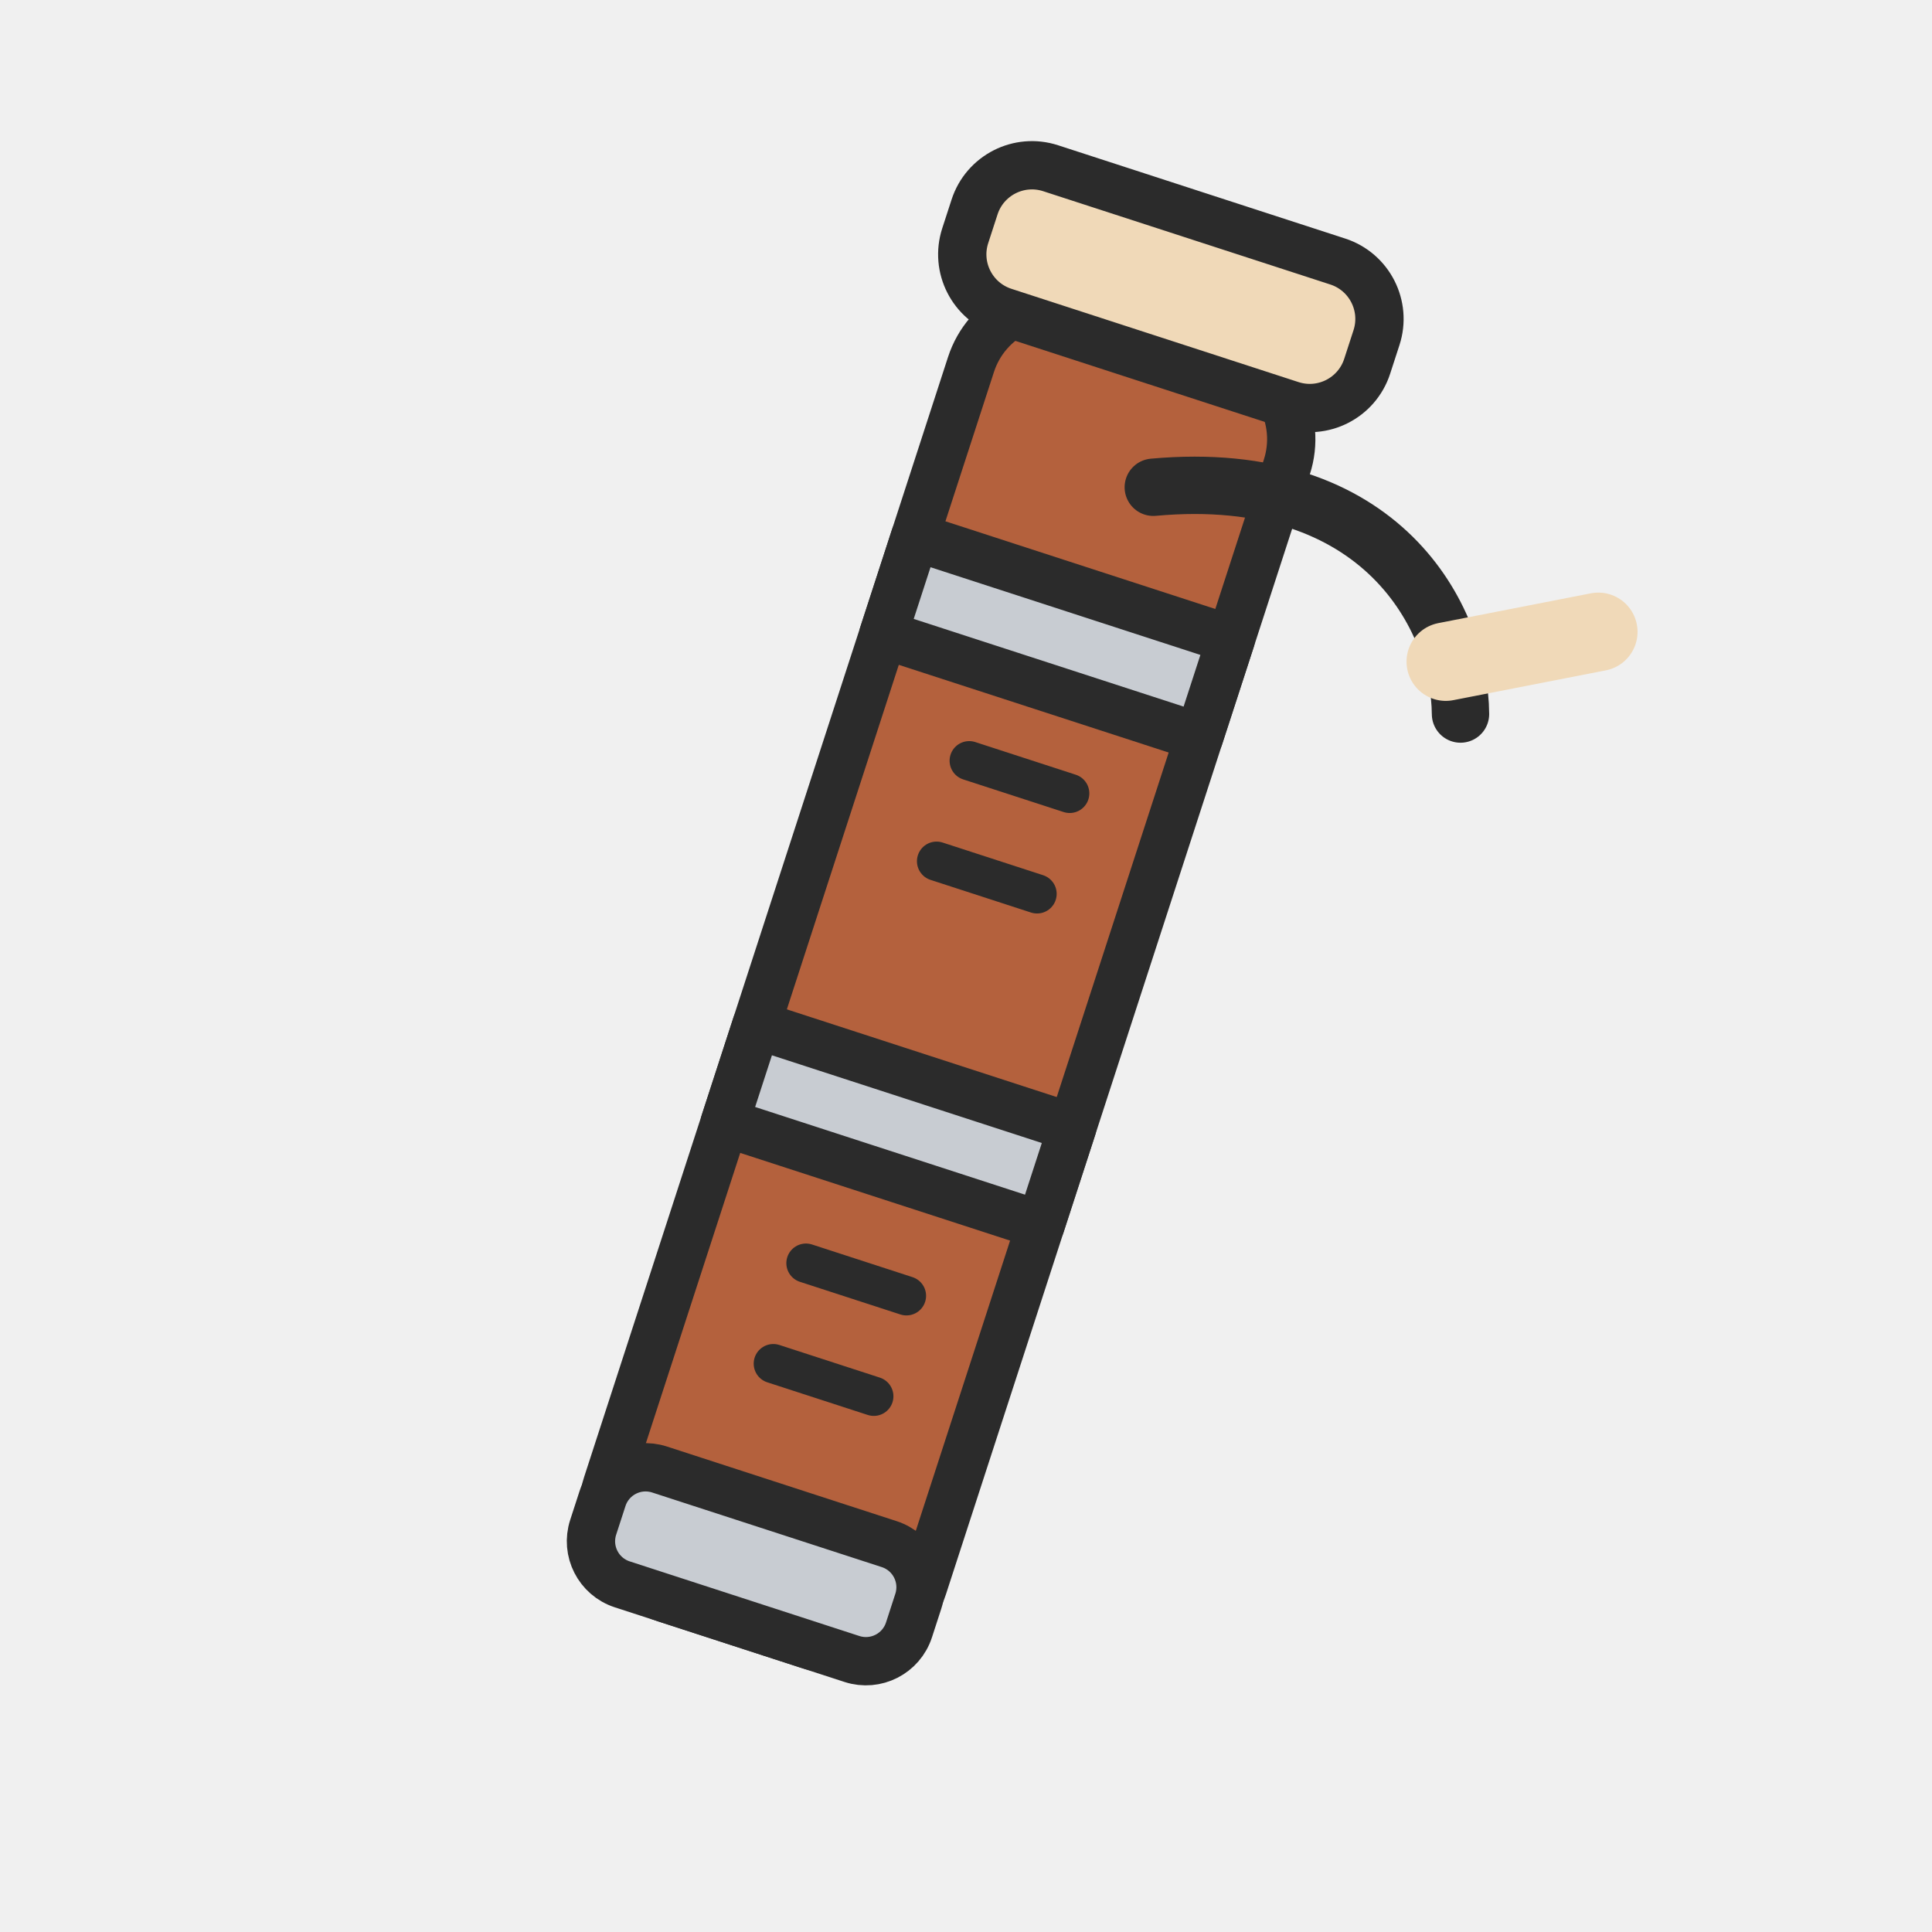
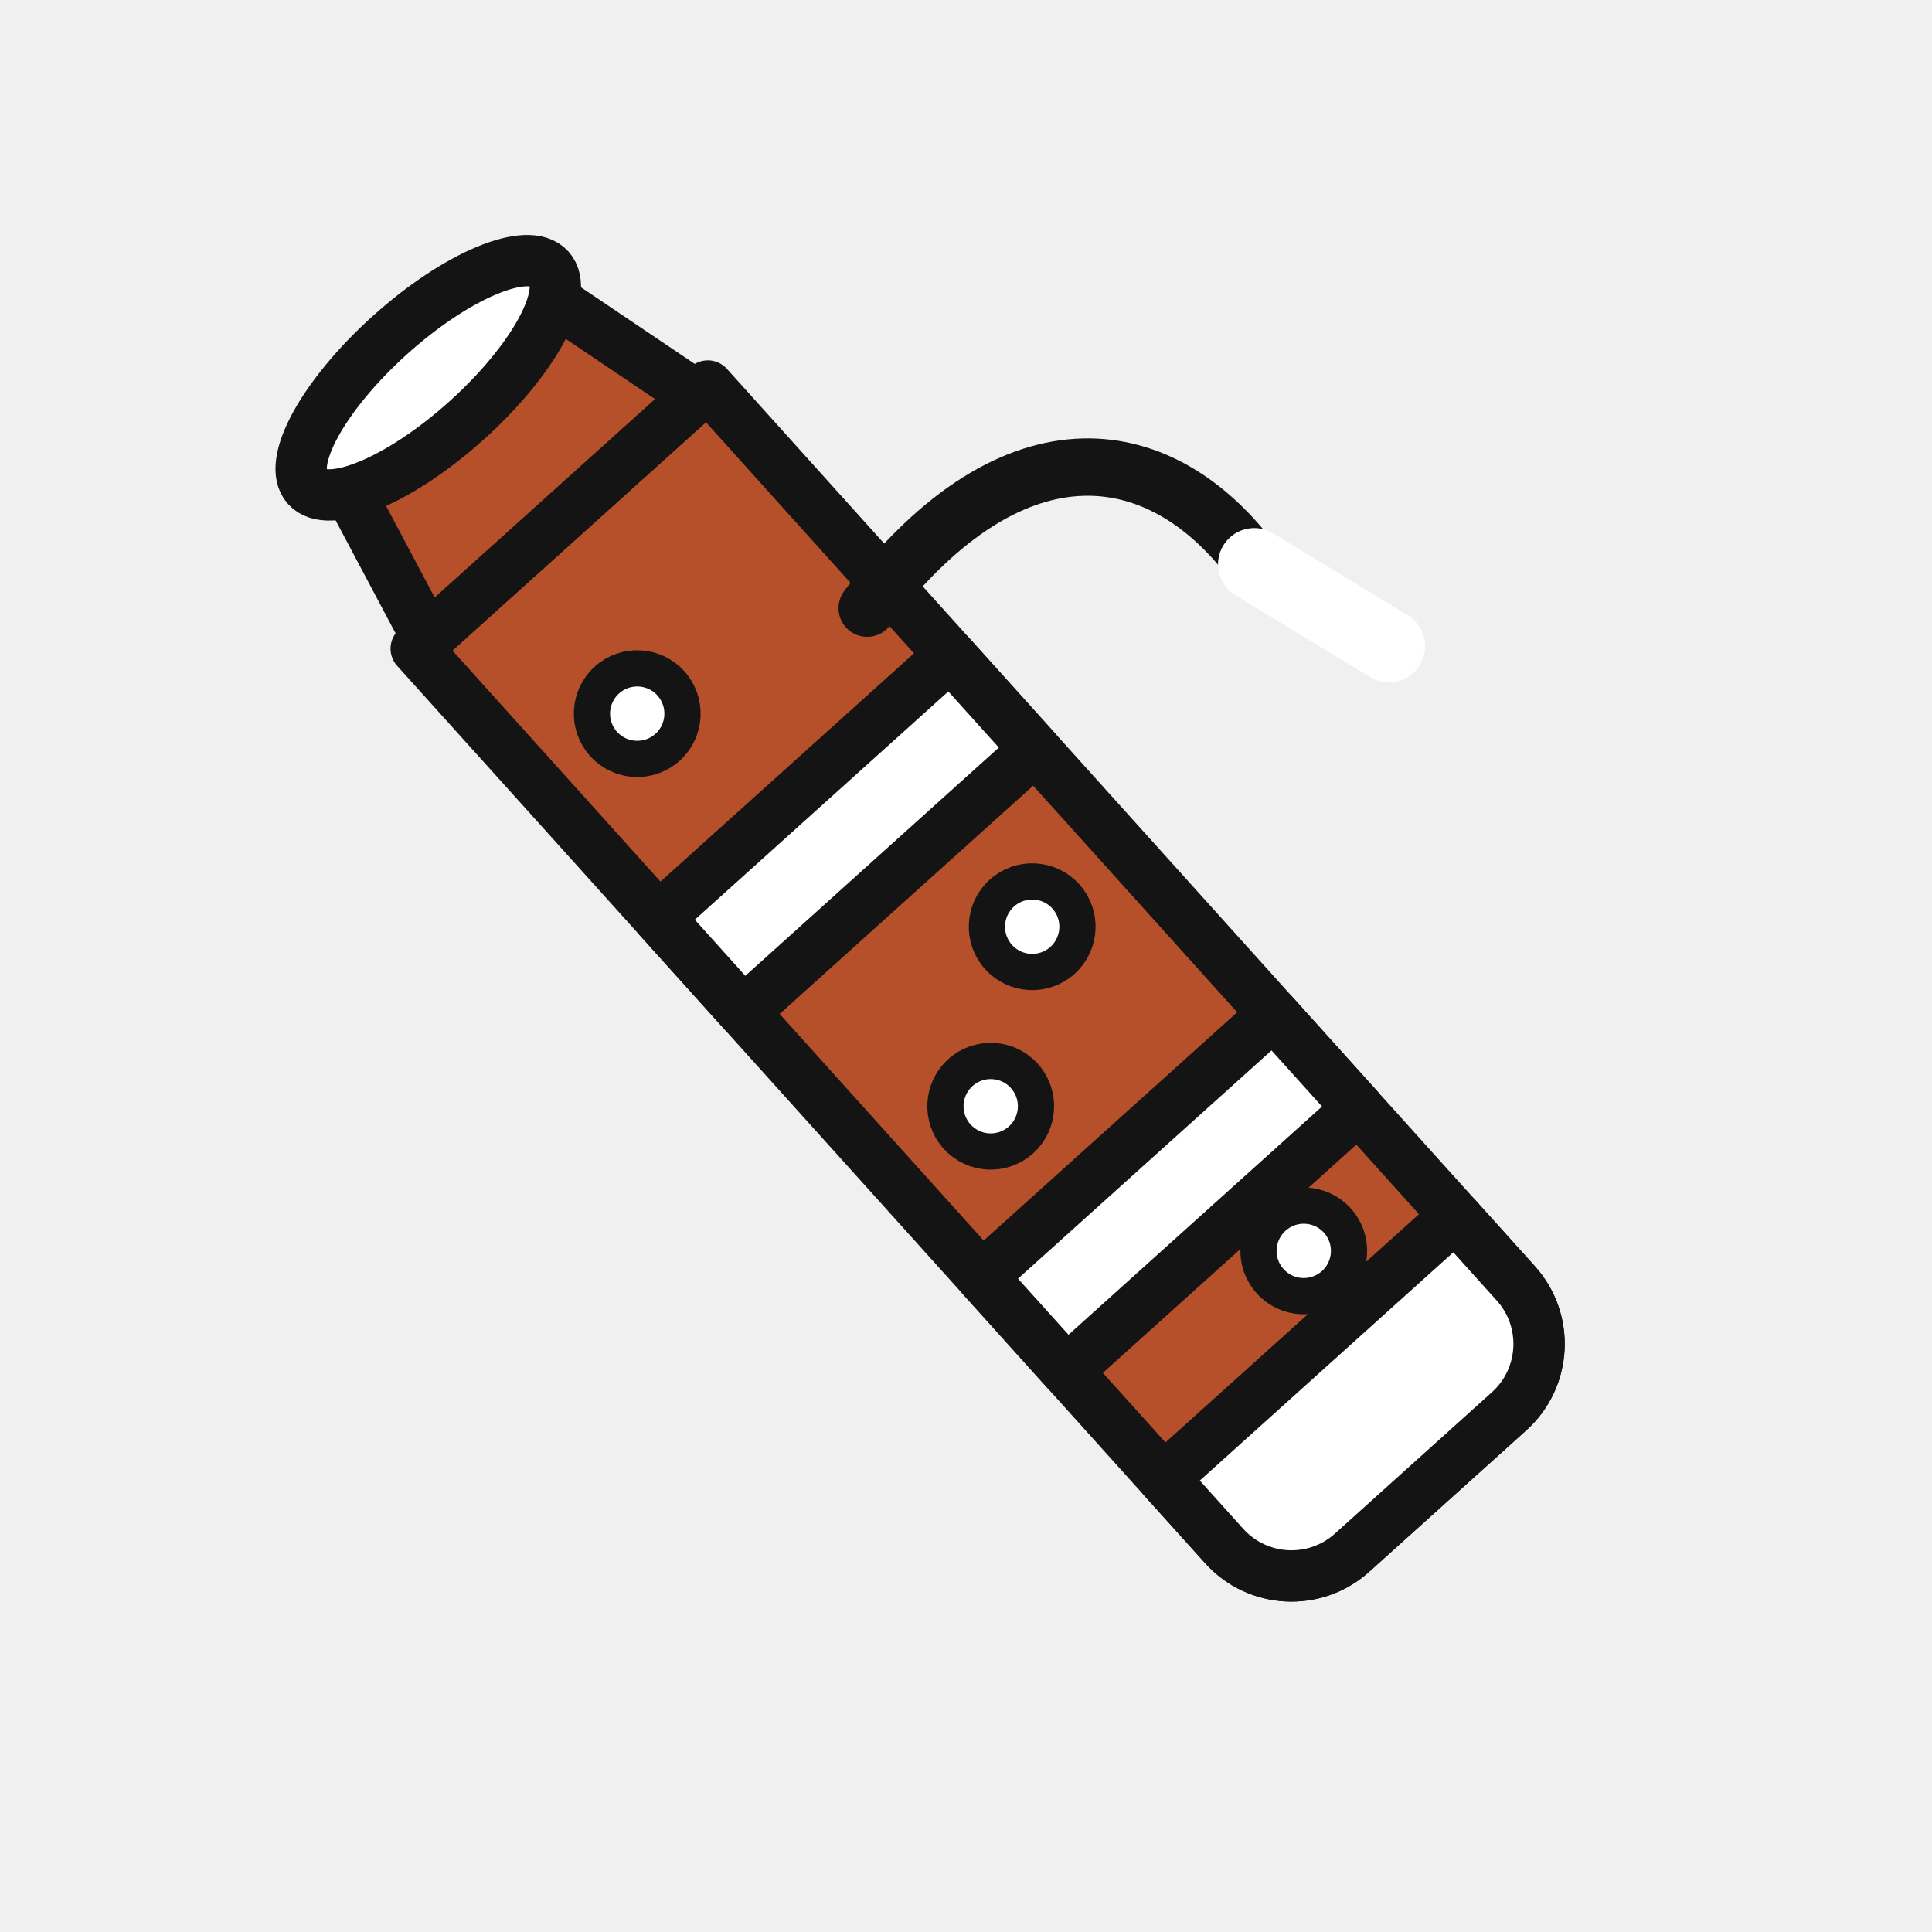
<svg xmlns="http://www.w3.org/2000/svg" viewBox="0 0 64 64" role="img" aria-label="Bassoon">
-   <g transform="rotate(18 32 32)" stroke="#2b2b2b" stroke-width="1.6" stroke-linecap="round" stroke-linejoin="round">
-     <rect x="26" y="10" width="11" height="45" rx="3" fill="#b4613d" />
-     <rect x="24.5" y="6" width="14" height="5" rx="2" fill="#f0d9b8" />
-     <rect x="26" y="19" width="11" height="3.4" fill="#c8ccd2" />
-     <rect x="26" y="36" width="11" height="3.4" fill="#c8ccd2" />
-     <rect x="26" y="51" width="11" height="4" rx="1.5" fill="#c8ccd2" />
-     <g fill="none" stroke-width="1.3">
-       <path d="M30 25.5h3.5M30 29h3.5M30 43h3.5M30 46.5h3.5" />
+   <g transform="rotate(-42 32 32)" stroke="#141414" stroke-width="1.7" stroke-linecap="round" stroke-linejoin="round">
+     <path d="M25.5 12h13v40a3 3 0 0 1-3 3h-7a3 3 0 0 1-3-3z" fill="#b5502a" />
+     <path d="M26 12l1.5-6h9L38 12z" fill="#b5502a" />
+     <ellipse cx="31.8" cy="5.6" rx="5.4" ry="1.9" fill="#fff" />
+     <rect x="25.5" y="24" width="13" height="4.2" fill="#fff" />
+     <rect x="25.5" y="40" width="13" height="4.2" fill="#fff" />
+     <path d="M25.5 49h13v3a3 3 0 0 1-3 3h-7a3 3 0 0 1-3-3z" fill="#fff" />
+     <g fill="#fff" stroke-width="1.2">
+       <circle cx="29.5" cy="18.5" r="1.5" />
+       <circle cx="34.5" cy="32.5" r="1.5" />
+       <circle cx="29.5" cy="36" r="1.5" />
+       <circle cx="34" cy="46.5" r="1.5" />
    </g>
-     <path d="M33 15c7-3 11 1 12 4" fill="none" stroke-width="1.9" />
-     <path d="M44 17.5l4.5-2.5" stroke-width="2.6" stroke="#f0d9b8" />
+     <path d="M37.5 21c8-1.5 11 2.5 10.5 7.5" fill="none" stroke-width="1.9" />
+     <path d="M48 28.5l1.5 5" stroke="#fff" stroke-width="2.4" />
  </g>
</svg>
